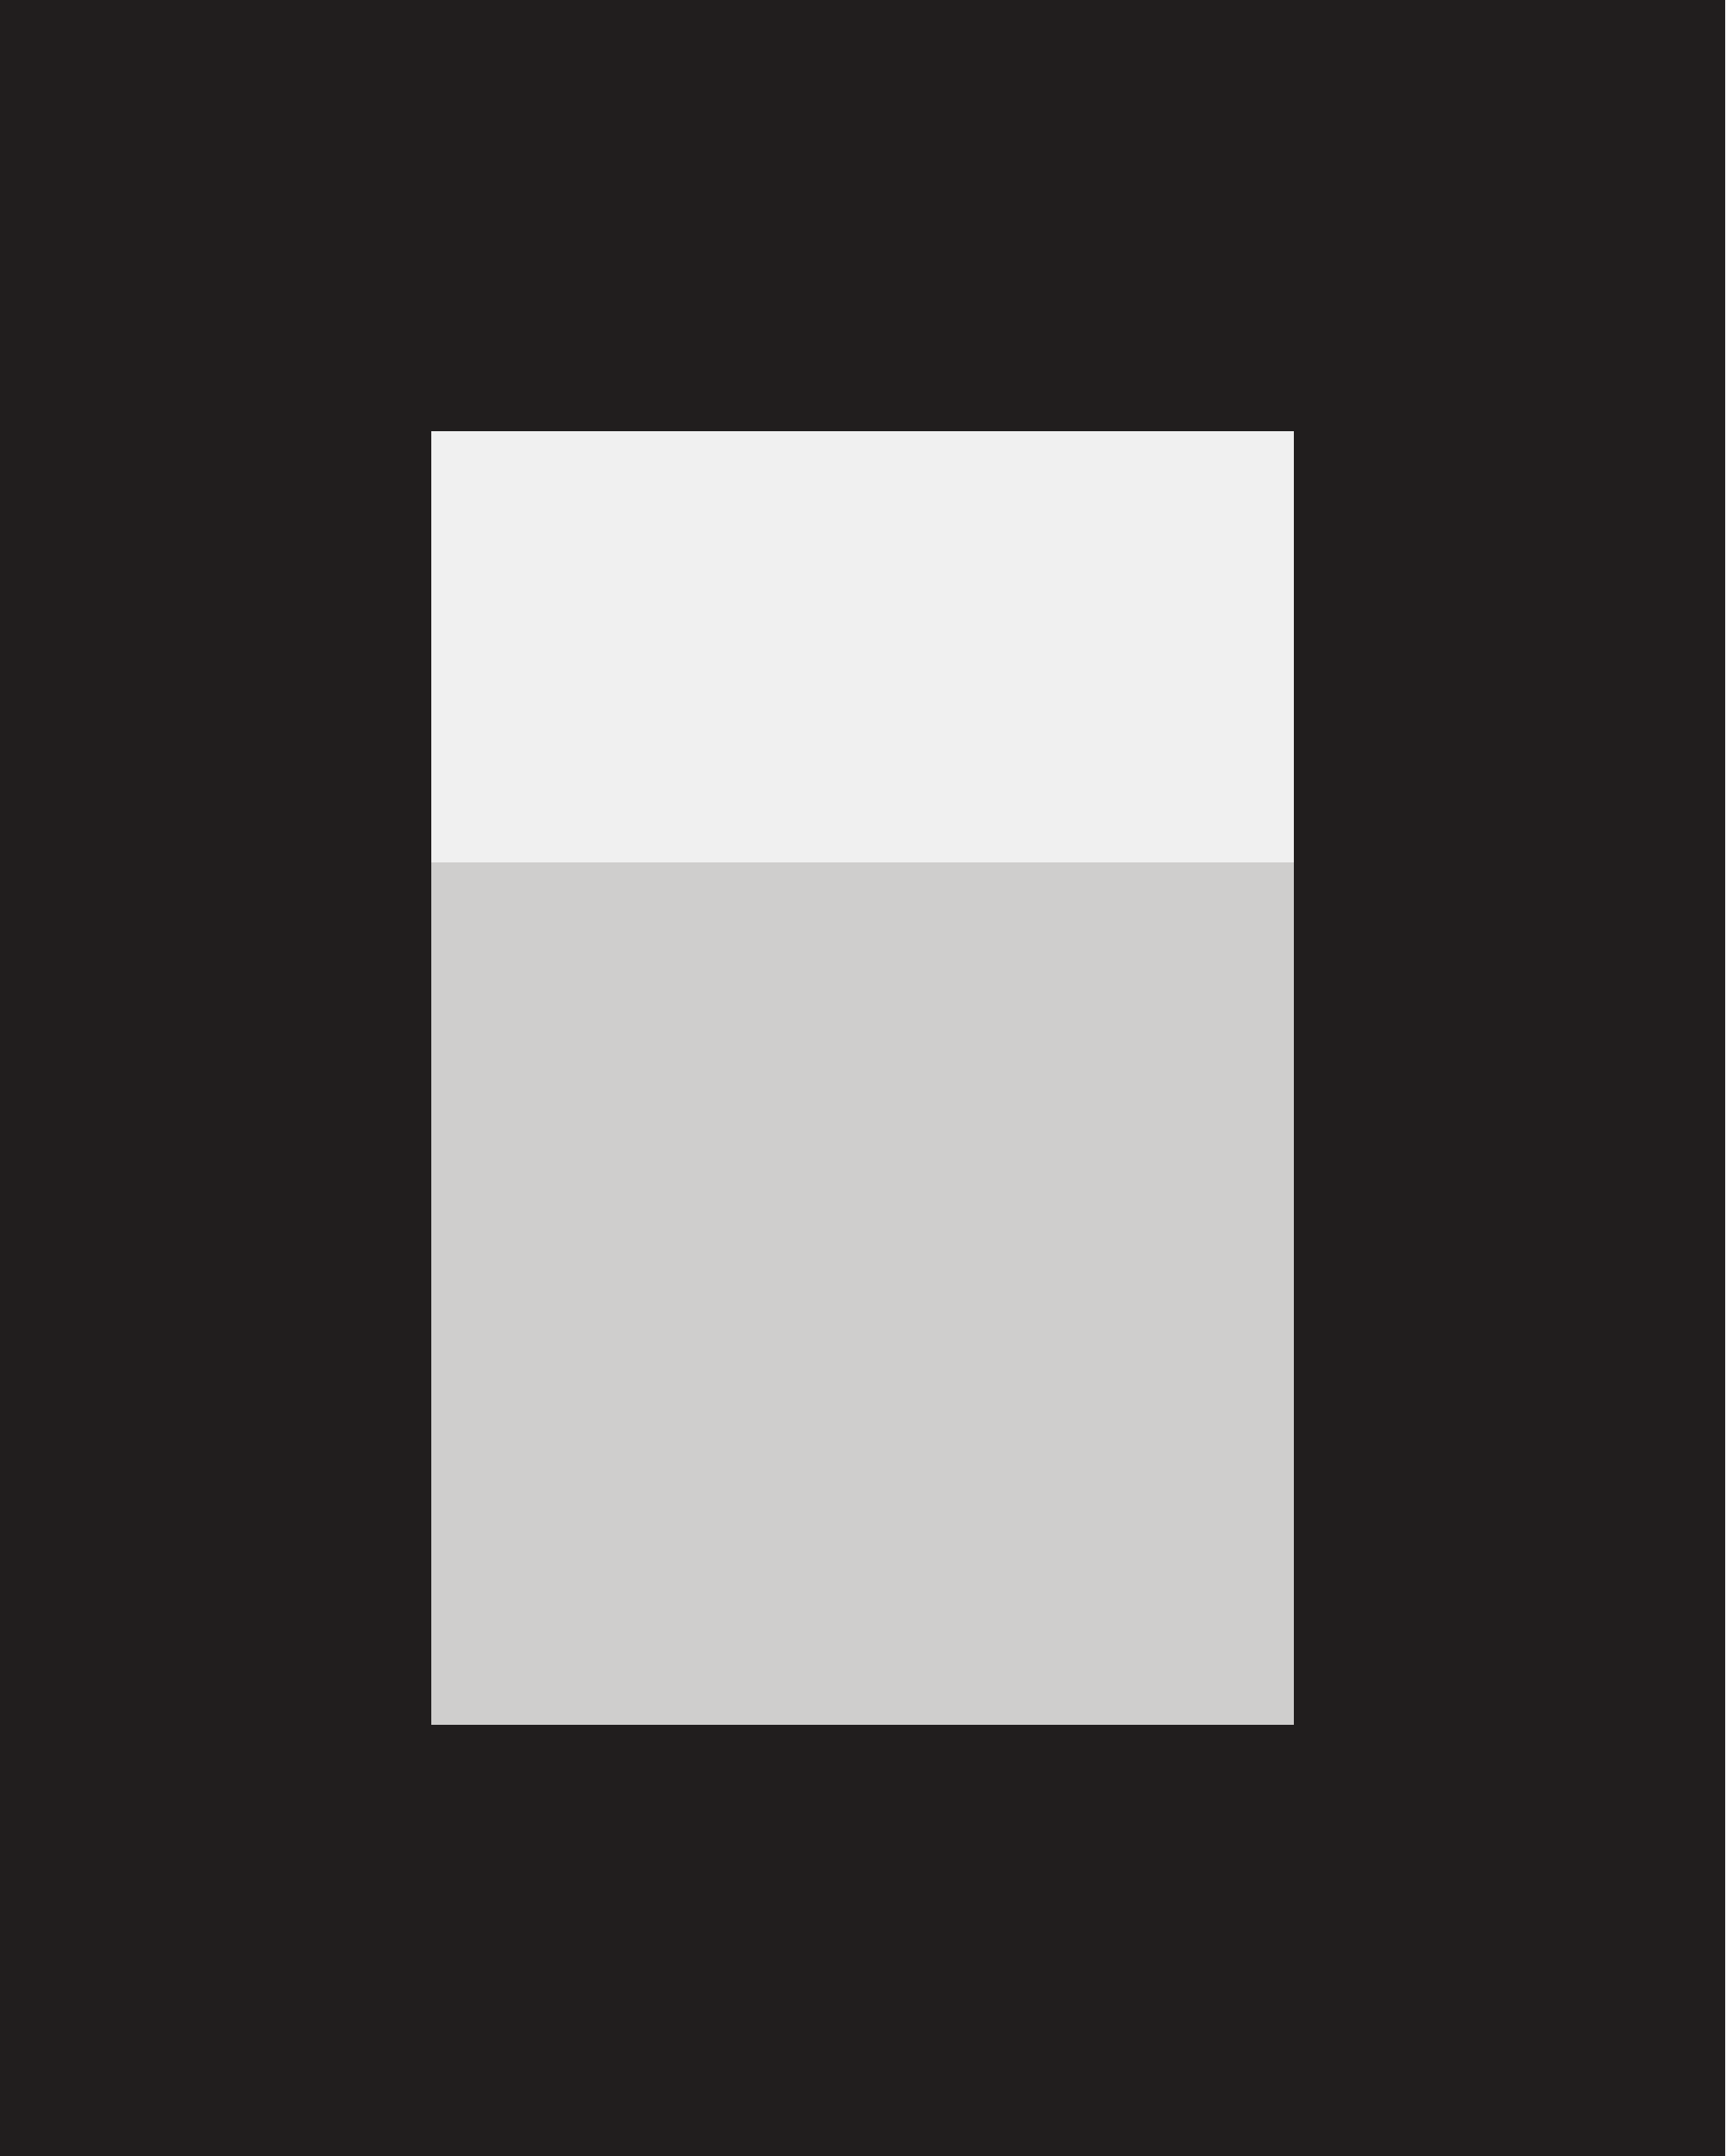
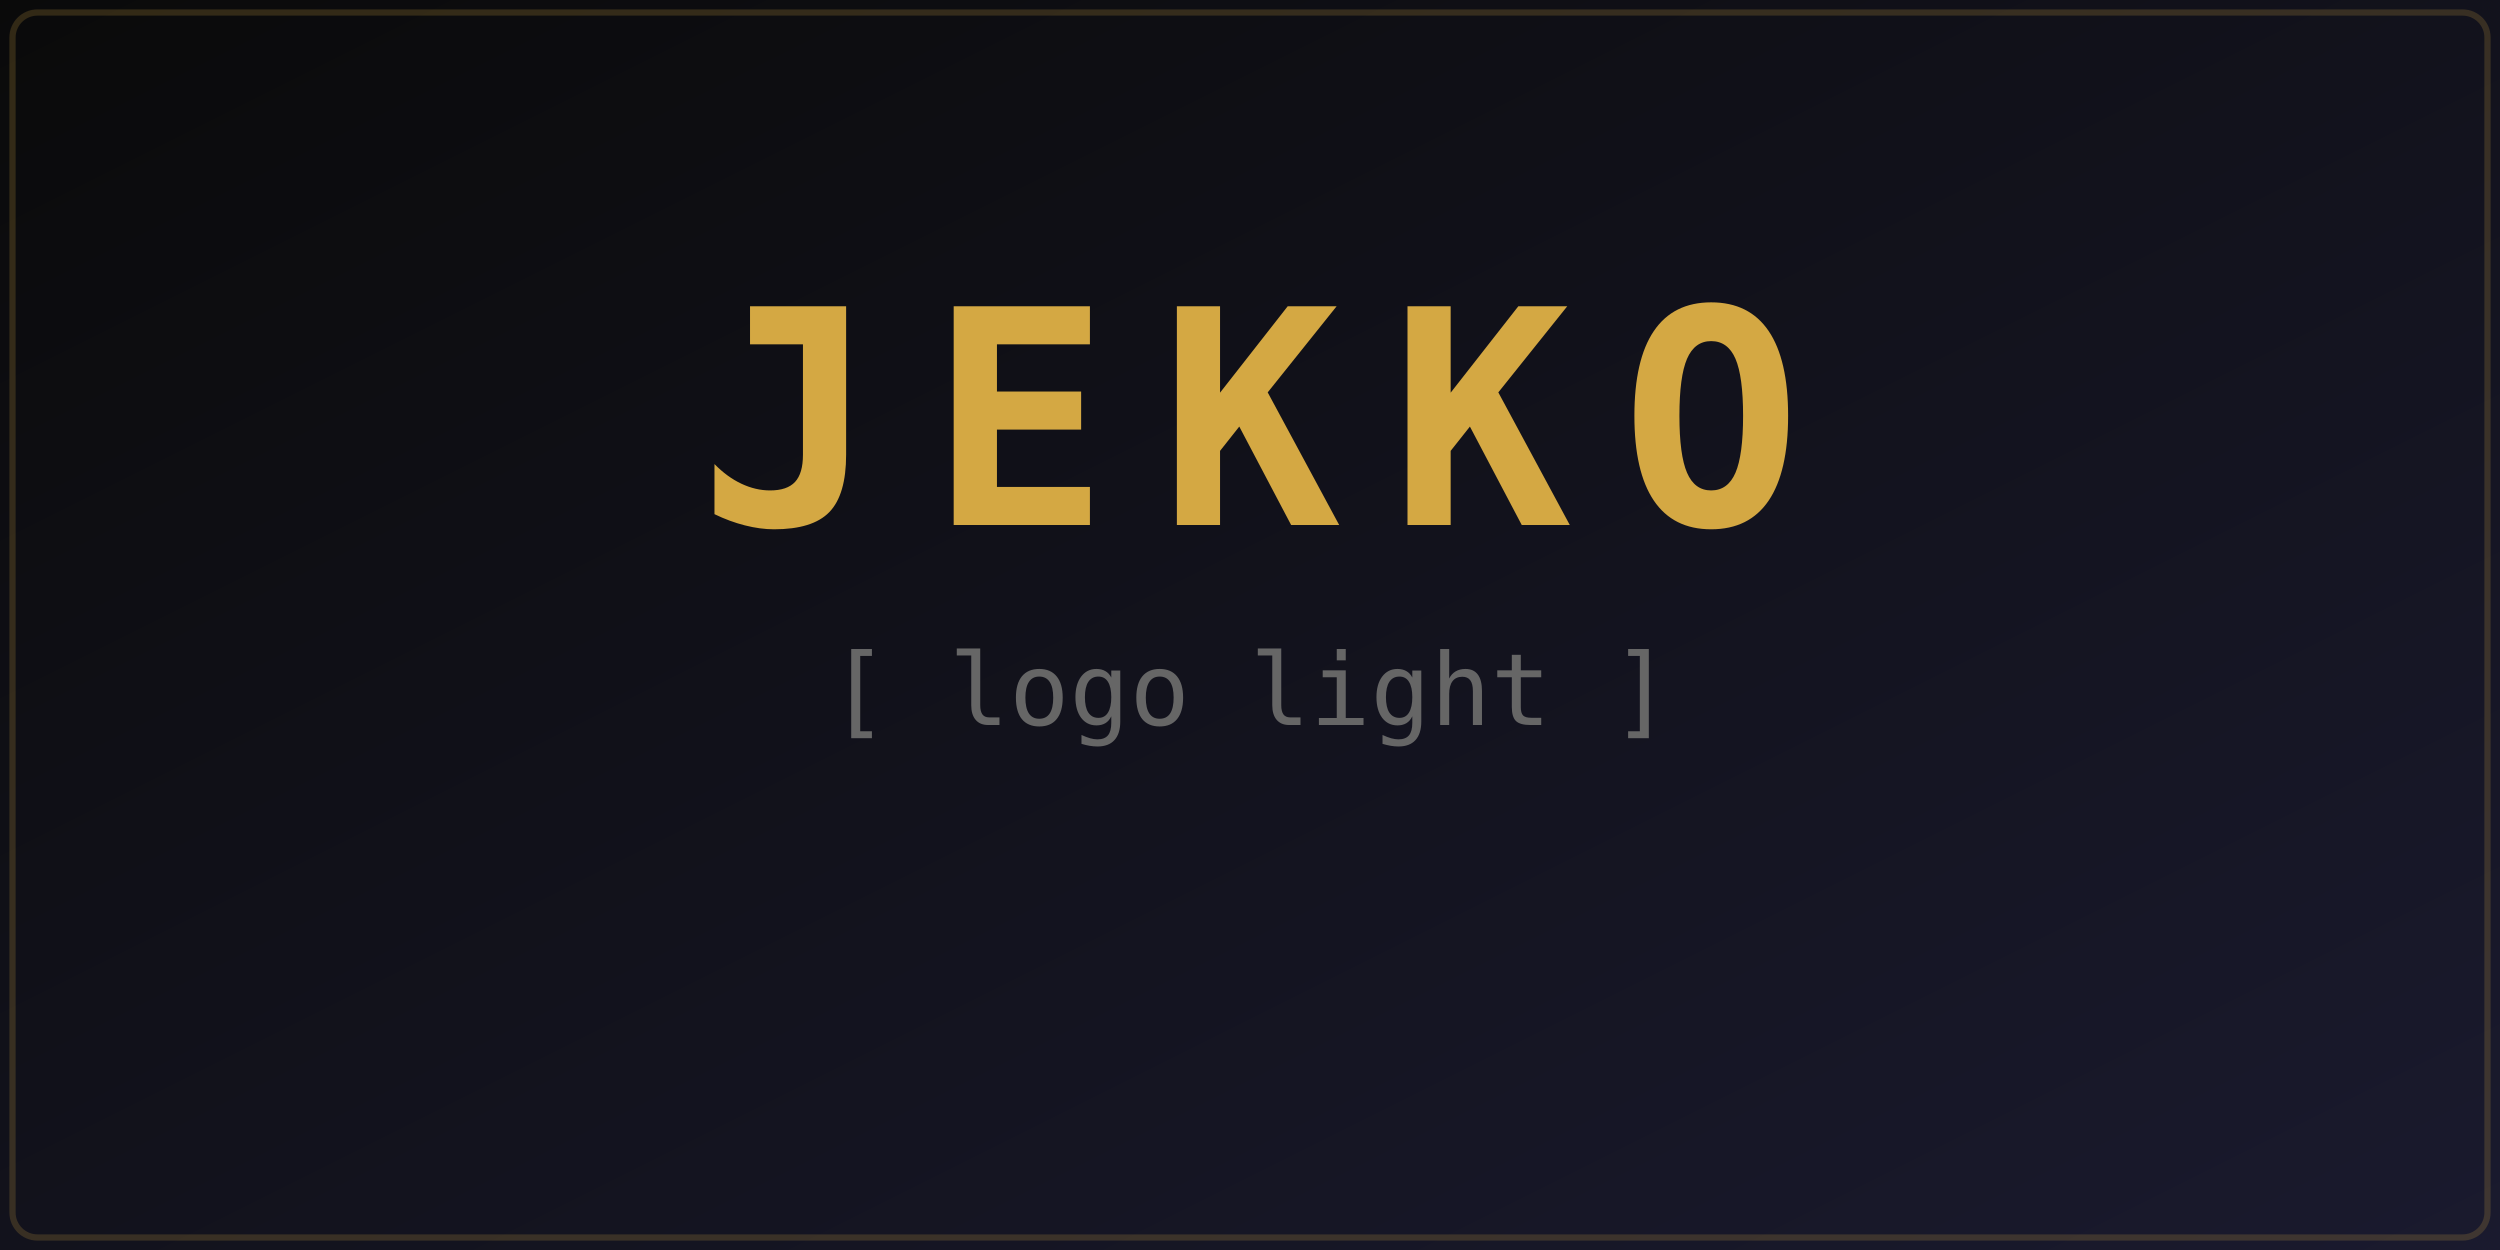
- <svg xmlns="http://www.w3.org/2000/svg" width="240" height="300" viewBox="0 0 240 300" fill="none">
-   <g clip-path="url(#clip0_1401_86274)">
-     <mask id="mask0_1401_86274" style="mask-type:luminance" maskUnits="userSpaceOnUse" x="0" y="0" width="240" height="300">
-       <path d="M240 0H0V300H240V0Z" fill="white" />
-     </mask>
-     <g mask="url(#mask0_1401_86274)">
-       <path d="M180 240H60V120H180V240Z" fill="#CFCECD" />
-       <path d="M180 60H60V240H180V60ZM240 300H0V0H240V300Z" fill="#211E1E" />
-     </g>
-   </g>
+ <svg xmlns="http://www.w3.org/2000/svg" width="400" height="200" viewBox="0 0 400 200">
  <defs>
-     <clipPath id="clip0_1401_86274">
-       <rect width="240" height="300" fill="white" />
-     </clipPath>
+     <linearGradient id="bg" x1="0%" y1="0%" x2="100%" y2="100%">
+       <stop offset="0%" style="stop-color:#0a0a0a" />
+       <stop offset="100%" style="stop-color:#1a1a2e" />
+     </linearGradient>
  </defs>
+   <rect width="400" height="200" fill="url(#bg)" />
+   <text x="50%" y="42%" text-anchor="middle" font-family="monospace" font-size="48" font-weight="bold" fill="#d4a843" letter-spacing="8">JEKKO</text>
+   <text x="50%" y="58%" text-anchor="middle" font-family="monospace" font-size="16" fill="#666">[ logo light ]</text>
+   <rect x="2" y="2" width="396" height="196" fill="none" stroke="#d4a843" stroke-width="1" stroke-opacity="0.2" rx="4" />
</svg>
